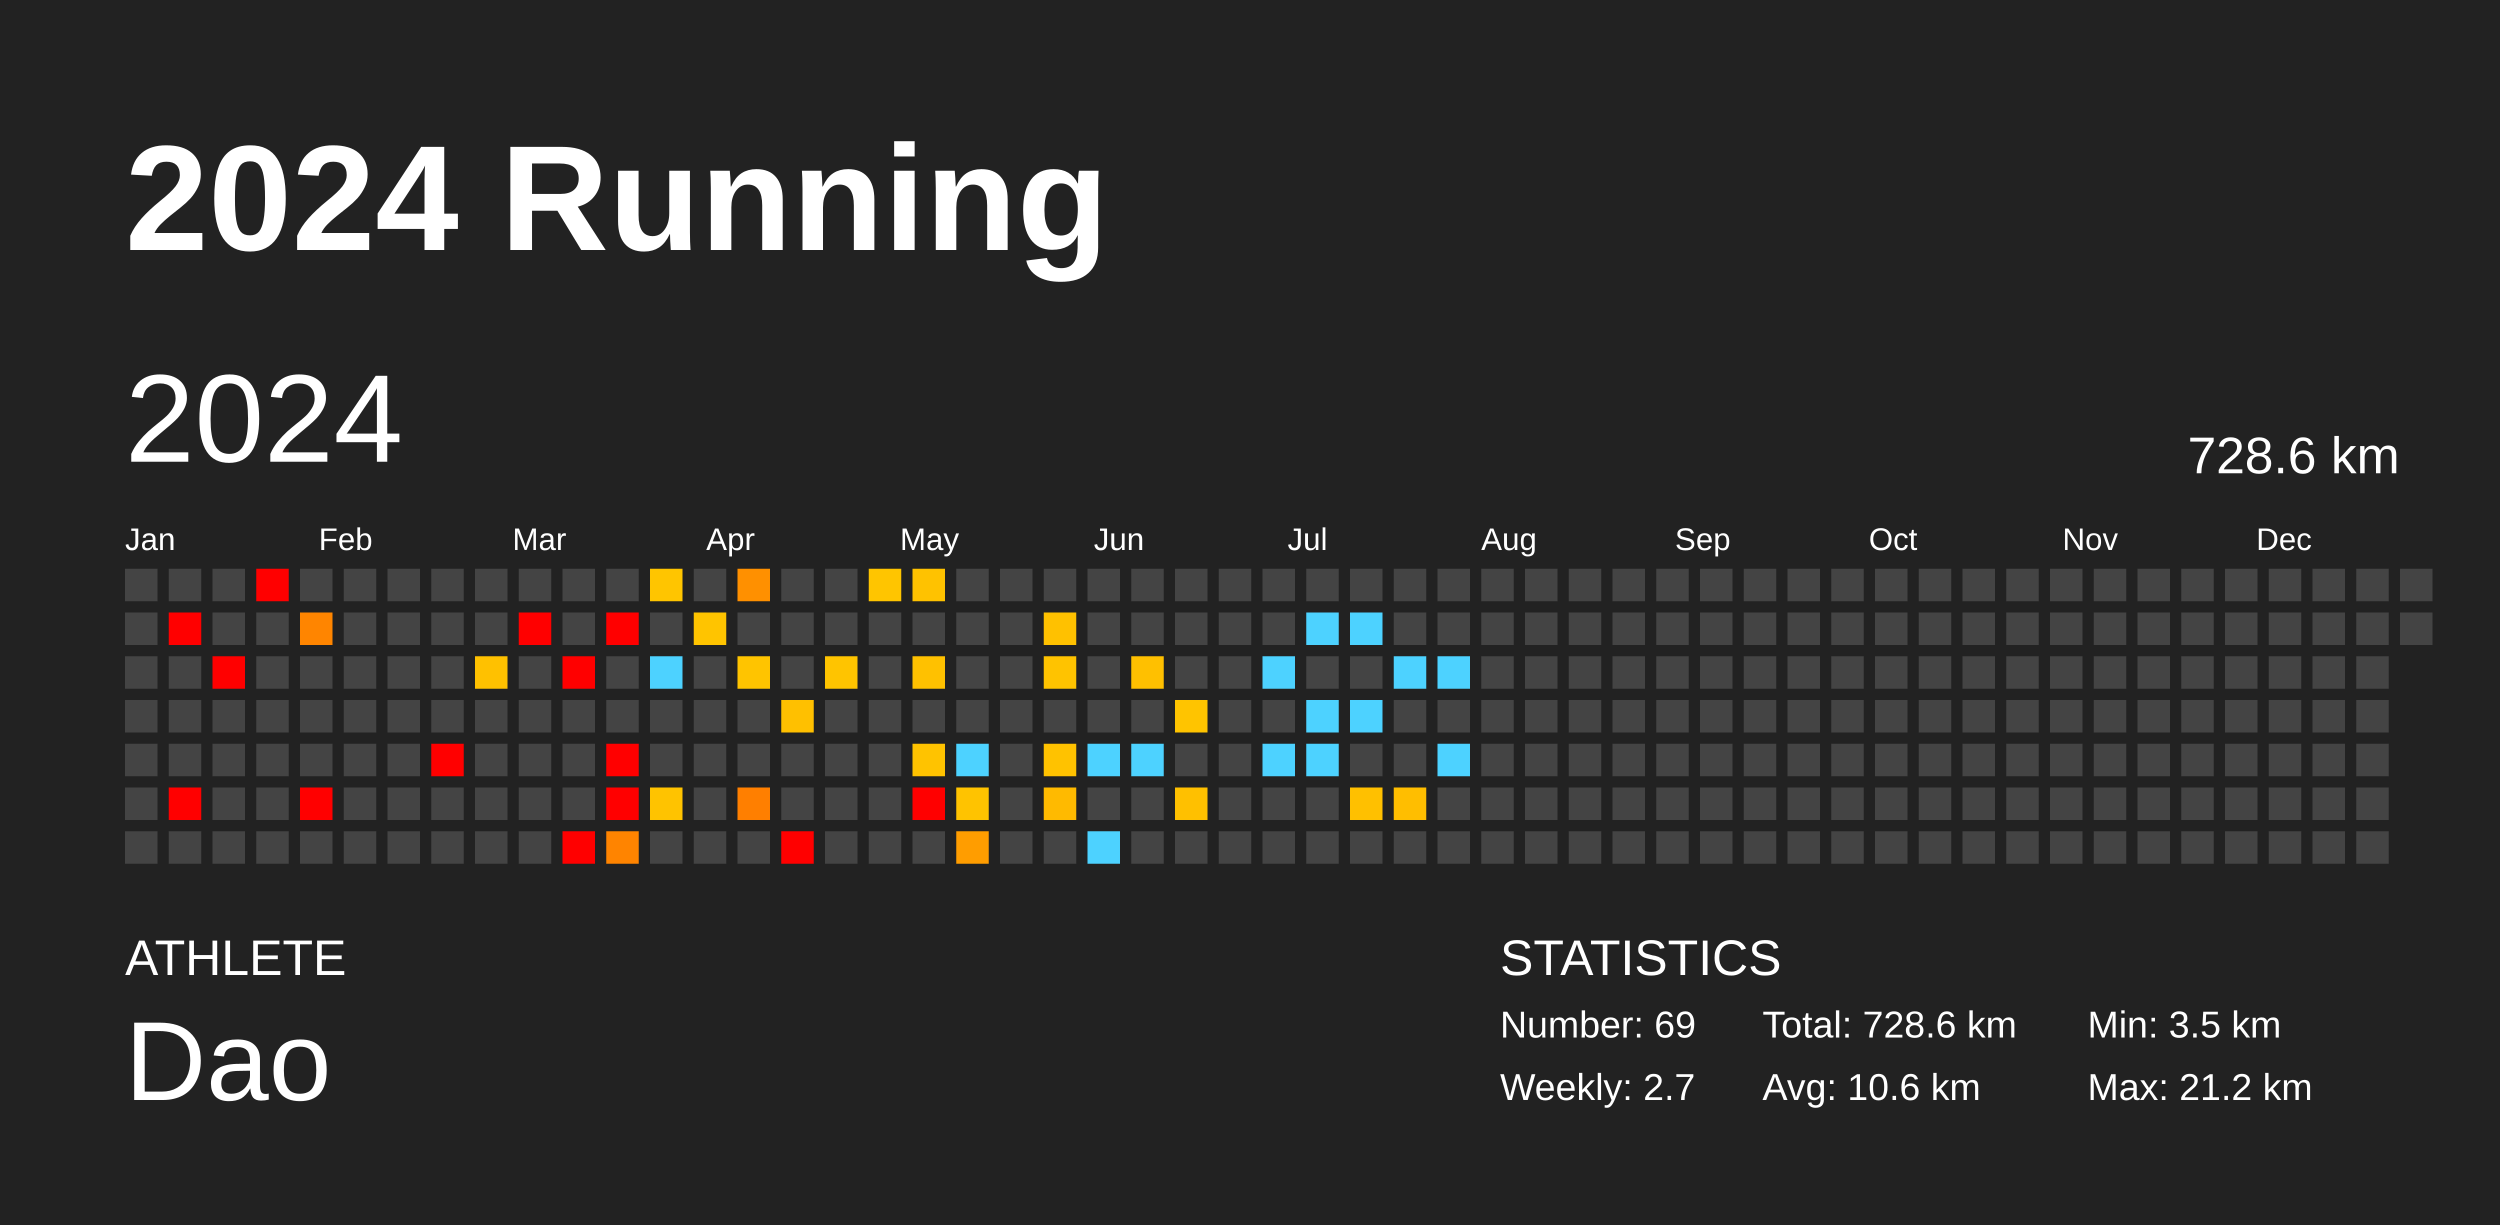
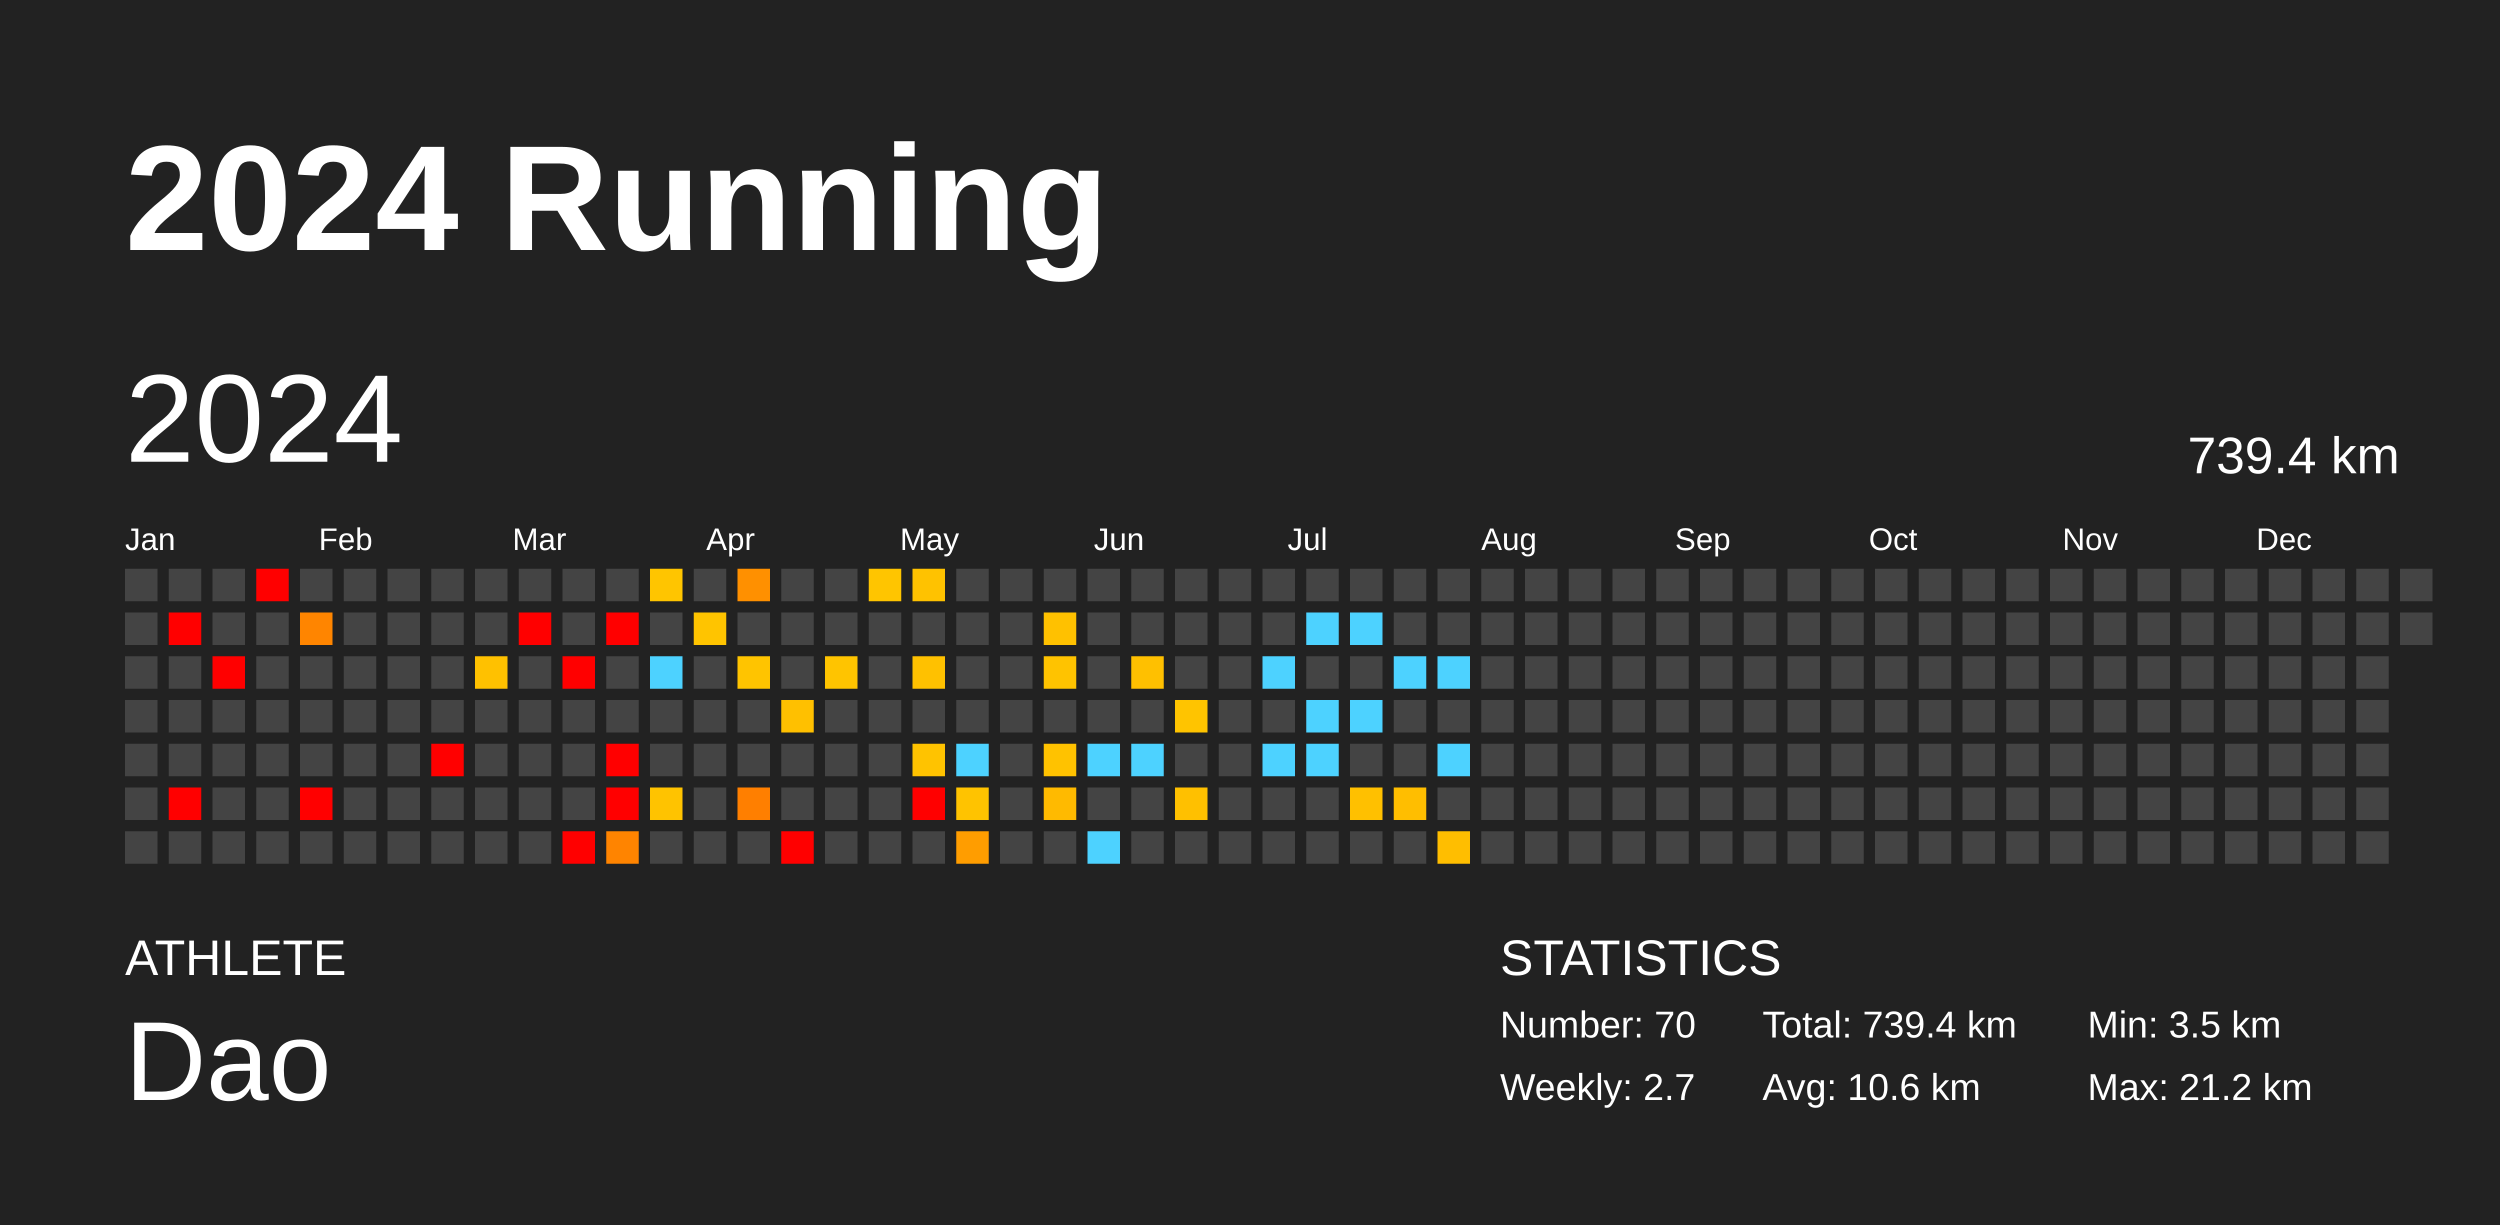
<svg xmlns="http://www.w3.org/2000/svg" baseProfile="full" height="98mm" version="1.1" viewBox="0,0,200,98" width="200mm">
  <defs />
  <rect fill="#222222" height="98" width="200" x="0" y="0" />
  <text fill="#FFFFFF" style="font-size:12px; font-family:Arial; font-weight:bold;" x="10" y="20">2024 Running</text>
  <text fill="#FFFFFF" style="font-size:4px; font-family:Arial" x="10" y="78">ATHLETE</text>
  <text fill="#FFFFFF" style="font-size:9px; font-family:Arial" x="10" y="88">Dao</text>
  <text fill="#FFFFFF" style="font-size:4px; font-family:Arial" x="120" y="78">STATISTICS</text>
-   <text fill="#FFFFFF" style="font-size:3px; font-family:Arial" x="120" y="83">Number: 69</text>
+   <text fill="#FFFFFF" style="font-size:3px; font-family:Arial" x="120" y="83">Number: 70</text>
  <text fill="#FFFFFF" style="font-size:3px; font-family:Arial" x="120" y="88">Weekly: 2.7</text>
-   <text fill="#FFFFFF" style="font-size:3px; font-family:Arial" x="141" y="83">Total: 728.6 km</text>
+   <text fill="#FFFFFF" style="font-size:3px; font-family:Arial" x="141" y="83">Total: 739.4 km</text>
  <text fill="#FFFFFF" style="font-size:3px; font-family:Arial" x="141" y="88">Avg: 10.6 km</text>
  <text fill="#FFFFFF" style="font-size:3px; font-family:Arial" x="167" y="83">Min: 3.5 km</text>
  <text fill="#FFFFFF" style="font-size:3px; font-family:Arial" x="167" y="88">Max: 21.2 km</text>
  <text dominant-baseline="hanging" fill="#FFFFFF" style="font-size:10.0px; font-family:Arial;" x="10" y="30">2024</text>
-   <text dominant-baseline="hanging" fill="#FFFFFF" style="font-size:4.125px; font-family:Arial;" x="175" y="35">728.6 km</text>
+   <text dominant-baseline="hanging" fill="#FFFFFF" style="font-size:4.125px; font-family:Arial;" x="175" y="35">739.4 km</text>
  <text fill="#FFFFFF" style="font-size:2.5px; font-family:Arial" x="10.0" y="44">Jan</text>
  <text fill="#FFFFFF" style="font-size:2.5px; font-family:Arial" x="25.5" y="44">Feb</text>
  <text fill="#FFFFFF" style="font-size:2.5px; font-family:Arial" x="41.0" y="44">Mar</text>
  <text fill="#FFFFFF" style="font-size:2.5px; font-family:Arial" x="56.5" y="44">Apr</text>
  <text fill="#FFFFFF" style="font-size:2.5px; font-family:Arial" x="72.0" y="44">May</text>
  <text fill="#FFFFFF" style="font-size:2.5px; font-family:Arial" x="87.5" y="44">Jun</text>
  <text fill="#FFFFFF" style="font-size:2.5px; font-family:Arial" x="103.0" y="44">Jul</text>
  <text fill="#FFFFFF" style="font-size:2.5px; font-family:Arial" x="118.5" y="44">Aug</text>
  <text fill="#FFFFFF" style="font-size:2.5px; font-family:Arial" x="134.0" y="44">Sep</text>
  <text fill="#FFFFFF" style="font-size:2.5px; font-family:Arial" x="149.5" y="44">Oct</text>
  <text fill="#FFFFFF" style="font-size:2.5px; font-family:Arial" x="165.0" y="44">Nov</text>
  <text fill="#FFFFFF" style="font-size:2.5px; font-family:Arial" x="180.5" y="44">Dec</text>
  <rect fill="#444444" height="2.6" width="2.6" x="10.0" y="45.5" />
  <rect fill="#444444" height="2.6" width="2.6" x="10.0" y="49.0" />
  <rect fill="#444444" height="2.6" width="2.6" x="10.0" y="52.5" />
  <rect fill="#444444" height="2.6" width="2.6" x="10.0" y="56.0" />
  <rect fill="#444444" height="2.6" width="2.6" x="10.0" y="59.5" />
  <rect fill="#444444" height="2.6" width="2.6" x="10.0" y="63.0" />
  <rect fill="#444444" height="2.6" width="2.6" x="10.0" y="66.5" />
  <rect fill="#444444" height="2.6" width="2.6" x="13.5" y="45.5" />
  <rect fill="red" height="2.6" width="2.6" x="13.5" y="49.0" />
  <rect fill="#444444" height="2.6" width="2.6" x="13.5" y="52.5" />
  <rect fill="#444444" height="2.6" width="2.6" x="13.5" y="56.0" />
  <rect fill="#444444" height="2.6" width="2.6" x="13.5" y="59.5" />
  <rect fill="red" height="2.6" width="2.6" x="13.5" y="63.0" />
  <rect fill="#444444" height="2.6" width="2.6" x="13.5" y="66.5" />
  <rect fill="#444444" height="2.6" width="2.6" x="17.0" y="45.5" />
  <rect fill="#444444" height="2.6" width="2.6" x="17.0" y="49.0" />
  <rect fill="red" height="2.6" width="2.6" x="17.0" y="52.5" />
  <rect fill="#444444" height="2.6" width="2.6" x="17.0" y="56.0" />
  <rect fill="#444444" height="2.6" width="2.6" x="17.0" y="59.5" />
  <rect fill="#444444" height="2.6" width="2.6" x="17.0" y="63.0" />
  <rect fill="#444444" height="2.6" width="2.6" x="17.0" y="66.5" />
  <rect fill="red" height="2.6" width="2.6" x="20.5" y="45.5" />
  <rect fill="#444444" height="2.6" width="2.6" x="20.5" y="49.0" />
  <rect fill="#444444" height="2.6" width="2.6" x="20.5" y="52.5" />
  <rect fill="#444444" height="2.6" width="2.6" x="20.5" y="56.0" />
  <rect fill="#444444" height="2.6" width="2.6" x="20.5" y="59.5" />
  <rect fill="#444444" height="2.6" width="2.6" x="20.5" y="63.0" />
  <rect fill="#444444" height="2.6" width="2.6" x="20.5" y="66.5" />
  <rect fill="#444444" height="2.6" width="2.6" x="24.0" y="45.5" />
  <rect fill="#ff8500" height="2.6" width="2.6" x="24.0" y="49.0" />
  <rect fill="#444444" height="2.6" width="2.6" x="24.0" y="52.5" />
  <rect fill="#444444" height="2.6" width="2.6" x="24.0" y="56.0" />
  <rect fill="#444444" height="2.6" width="2.6" x="24.0" y="59.5" />
  <rect fill="red" height="2.6" width="2.6" x="24.0" y="63.0" />
  <rect fill="#444444" height="2.6" width="2.6" x="24.0" y="66.5" />
  <rect fill="#444444" height="2.6" width="2.6" x="27.5" y="45.5" />
  <rect fill="#444444" height="2.6" width="2.6" x="27.5" y="49.0" />
  <rect fill="#444444" height="2.6" width="2.6" x="27.5" y="52.5" />
  <rect fill="#444444" height="2.6" width="2.6" x="27.5" y="56.0" />
  <rect fill="#444444" height="2.6" width="2.6" x="27.5" y="59.5" />
  <rect fill="#444444" height="2.6" width="2.6" x="27.5" y="63.0" />
  <rect fill="#444444" height="2.6" width="2.6" x="27.5" y="66.5" />
  <rect fill="#444444" height="2.6" width="2.6" x="31.0" y="45.5" />
  <rect fill="#444444" height="2.6" width="2.6" x="31.0" y="49.0" />
  <rect fill="#444444" height="2.6" width="2.6" x="31.0" y="52.5" />
  <rect fill="#444444" height="2.6" width="2.6" x="31.0" y="56.0" />
  <rect fill="#444444" height="2.6" width="2.6" x="31.0" y="59.5" />
  <rect fill="#444444" height="2.6" width="2.6" x="31.0" y="63.0" />
  <rect fill="#444444" height="2.6" width="2.6" x="31.0" y="66.5" />
  <rect fill="#444444" height="2.6" width="2.6" x="34.5" y="45.5" />
  <rect fill="#444444" height="2.6" width="2.6" x="34.5" y="49.0" />
  <rect fill="#444444" height="2.6" width="2.6" x="34.5" y="52.5" />
  <rect fill="#444444" height="2.6" width="2.6" x="34.5" y="56.0" />
  <rect fill="red" height="2.6" width="2.6" x="34.5" y="59.5" />
  <rect fill="#444444" height="2.6" width="2.6" x="34.5" y="63.0" />
  <rect fill="#444444" height="2.6" width="2.6" x="34.5" y="66.5" />
  <rect fill="#444444" height="2.6" width="2.6" x="38.0" y="45.5" />
  <rect fill="#444444" height="2.6" width="2.6" x="38.0" y="49.0" />
  <rect fill="#ffc100" height="2.6" width="2.6" x="38.0" y="52.5" />
  <rect fill="#444444" height="2.6" width="2.6" x="38.0" y="56.0" />
  <rect fill="#444444" height="2.6" width="2.6" x="38.0" y="59.5" />
  <rect fill="#444444" height="2.6" width="2.6" x="38.0" y="63.0" />
  <rect fill="#444444" height="2.6" width="2.6" x="38.0" y="66.5" />
  <rect fill="#444444" height="2.6" width="2.6" x="41.5" y="45.5" />
  <rect fill="red" height="2.6" width="2.6" x="41.5" y="49.0" />
  <rect fill="#444444" height="2.6" width="2.6" x="41.5" y="52.5" />
  <rect fill="#444444" height="2.6" width="2.6" x="41.5" y="56.0" />
  <rect fill="#444444" height="2.6" width="2.6" x="41.5" y="59.5" />
  <rect fill="#444444" height="2.6" width="2.6" x="41.5" y="63.0" />
  <rect fill="#444444" height="2.6" width="2.6" x="41.5" y="66.5" />
  <rect fill="#444444" height="2.6" width="2.6" x="45.0" y="45.5" />
  <rect fill="#444444" height="2.6" width="2.6" x="45.0" y="49.0" />
  <rect fill="red" height="2.6" width="2.6" x="45.0" y="52.5" />
  <rect fill="#444444" height="2.6" width="2.6" x="45.0" y="56.0" />
  <rect fill="#444444" height="2.6" width="2.6" x="45.0" y="59.5" />
  <rect fill="#444444" height="2.6" width="2.6" x="45.0" y="63.0" />
  <rect fill="red" height="2.6" width="2.6" x="45.0" y="66.5" />
  <rect fill="#444444" height="2.6" width="2.6" x="48.5" y="45.5" />
  <rect fill="red" height="2.6" width="2.6" x="48.5" y="49.0" />
  <rect fill="#444444" height="2.6" width="2.6" x="48.5" y="52.5" />
  <rect fill="#444444" height="2.6" width="2.6" x="48.5" y="56.0" />
  <rect fill="red" height="2.6" width="2.6" x="48.5" y="59.5" />
  <rect fill="red" height="2.6" width="2.6" x="48.5" y="63.0" />
  <rect fill="#ff8400" height="2.6" width="2.6" x="48.5" y="66.5" />
  <rect fill="#ffc500" height="2.6" width="2.6" x="52.0" y="45.5" />
  <rect fill="#444444" height="2.6" width="2.6" x="52.0" y="49.0" />
  <rect fill="#4dd2ff" height="2.6" width="2.6" x="52.0" y="52.5" />
  <rect fill="#444444" height="2.6" width="2.6" x="52.0" y="56.0" />
  <rect fill="#444444" height="2.6" width="2.6" x="52.0" y="59.5" />
  <rect fill="#ffc300" height="2.6" width="2.6" x="52.0" y="63.0" />
  <rect fill="#444444" height="2.6" width="2.6" x="52.0" y="66.5" />
  <rect fill="#444444" height="2.6" width="2.6" x="55.5" y="45.5" />
  <rect fill="#ffc400" height="2.6" width="2.6" x="55.5" y="49.0" />
  <rect fill="#444444" height="2.6" width="2.6" x="55.5" y="52.5" />
  <rect fill="#444444" height="2.6" width="2.6" x="55.5" y="56.0" />
  <rect fill="#444444" height="2.6" width="2.6" x="55.5" y="59.5" />
  <rect fill="#444444" height="2.6" width="2.6" x="55.5" y="63.0" />
  <rect fill="#444444" height="2.6" width="2.6" x="55.5" y="66.5" />
  <rect fill="#ff9000" height="2.6" width="2.6" x="59.0" y="45.5" />
  <rect fill="#444444" height="2.6" width="2.6" x="59.0" y="49.0" />
  <rect fill="#ffc400" height="2.6" width="2.6" x="59.0" y="52.5" />
  <rect fill="#444444" height="2.6" width="2.6" x="59.0" y="56.0" />
  <rect fill="#444444" height="2.6" width="2.6" x="59.0" y="59.5" />
  <rect fill="#ff7f00" height="2.6" width="2.6" x="59.0" y="63.0" />
  <rect fill="#444444" height="2.6" width="2.6" x="59.0" y="66.5" />
  <rect fill="#444444" height="2.6" width="2.6" x="62.5" y="45.5" />
  <rect fill="#444444" height="2.6" width="2.6" x="62.5" y="49.0" />
  <rect fill="#444444" height="2.6" width="2.6" x="62.5" y="52.5" />
  <rect fill="#ffc000" height="2.6" width="2.6" x="62.5" y="56.0" />
  <rect fill="#444444" height="2.6" width="2.6" x="62.5" y="59.5" />
  <rect fill="#444444" height="2.6" width="2.6" x="62.5" y="63.0" />
  <rect fill="red" height="2.6" width="2.6" x="62.5" y="66.5" />
  <rect fill="#444444" height="2.6" width="2.6" x="66.0" y="45.5" />
  <rect fill="#444444" height="2.6" width="2.6" x="66.0" y="49.0" />
  <rect fill="#ffc400" height="2.6" width="2.6" x="66.0" y="52.5" />
  <rect fill="#444444" height="2.6" width="2.6" x="66.0" y="56.0" />
  <rect fill="#444444" height="2.6" width="2.6" x="66.0" y="59.5" />
  <rect fill="#444444" height="2.6" width="2.6" x="66.0" y="63.0" />
  <rect fill="#444444" height="2.6" width="2.6" x="66.0" y="66.5" />
  <rect fill="#ffc500" height="2.6" width="2.6" x="69.5" y="45.5" />
  <rect fill="#444444" height="2.6" width="2.6" x="69.5" y="49.0" />
  <rect fill="#444444" height="2.6" width="2.6" x="69.5" y="52.5" />
  <rect fill="#444444" height="2.6" width="2.6" x="69.5" y="56.0" />
  <rect fill="#444444" height="2.6" width="2.6" x="69.5" y="59.5" />
  <rect fill="#444444" height="2.6" width="2.6" x="69.5" y="63.0" />
  <rect fill="#444444" height="2.6" width="2.6" x="69.5" y="66.5" />
  <rect fill="#ffc200" height="2.6" width="2.6" x="73.0" y="45.5" />
  <rect fill="#444444" height="2.6" width="2.6" x="73.0" y="49.0" />
  <rect fill="#ffc100" height="2.6" width="2.6" x="73.0" y="52.5" />
  <rect fill="#444444" height="2.6" width="2.6" x="73.0" y="56.0" />
  <rect fill="#ffc300" height="2.6" width="2.6" x="73.0" y="59.5" />
  <rect fill="red" height="2.6" width="2.6" x="73.0" y="63.0" />
  <rect fill="#444444" height="2.6" width="2.6" x="73.0" y="66.5" />
  <rect fill="#444444" height="2.6" width="2.6" x="76.5" y="45.5" />
  <rect fill="#444444" height="2.6" width="2.6" x="76.5" y="49.0" />
  <rect fill="#444444" height="2.6" width="2.6" x="76.5" y="52.5" />
  <rect fill="#444444" height="2.6" width="2.6" x="76.5" y="56.0" />
  <rect fill="#4dd2ff" height="2.6" width="2.6" x="76.5" y="59.5" />
  <rect fill="#ffc300" height="2.6" width="2.6" x="76.5" y="63.0" />
  <rect fill="#ff9d00" height="2.6" width="2.6" x="76.5" y="66.5" />
  <rect fill="#444444" height="2.6" width="2.6" x="80.0" y="45.5" />
  <rect fill="#444444" height="2.6" width="2.6" x="80.0" y="49.0" />
  <rect fill="#444444" height="2.6" width="2.6" x="80.0" y="52.5" />
  <rect fill="#444444" height="2.6" width="2.6" x="80.0" y="56.0" />
  <rect fill="#444444" height="2.6" width="2.6" x="80.0" y="59.5" />
  <rect fill="#444444" height="2.6" width="2.6" x="80.0" y="63.0" />
  <rect fill="#444444" height="2.6" width="2.6" x="80.0" y="66.5" />
  <rect fill="#444444" height="2.6" width="2.6" x="83.5" y="45.5" />
  <rect fill="#ffc100" height="2.6" width="2.6" x="83.5" y="49.0" />
  <rect fill="#ffc300" height="2.6" width="2.6" x="83.5" y="52.5" />
  <rect fill="#444444" height="2.6" width="2.6" x="83.5" y="56.0" />
  <rect fill="#ffc200" height="2.6" width="2.6" x="83.5" y="59.5" />
  <rect fill="#ffba00" height="2.6" width="2.6" x="83.5" y="63.0" />
  <rect fill="#444444" height="2.6" width="2.6" x="83.5" y="66.5" />
  <rect fill="#444444" height="2.6" width="2.6" x="87.0" y="45.5" />
  <rect fill="#444444" height="2.6" width="2.6" x="87.0" y="49.0" />
  <rect fill="#444444" height="2.6" width="2.6" x="87.0" y="52.5" />
  <rect fill="#444444" height="2.6" width="2.6" x="87.0" y="56.0" />
  <rect fill="#4dd2ff" height="2.6" width="2.6" x="87.0" y="59.5" />
  <rect fill="#444444" height="2.6" width="2.6" x="87.0" y="63.0" />
  <rect fill="#4dd2ff" height="2.6" width="2.6" x="87.0" y="66.5" />
  <rect fill="#444444" height="2.6" width="2.6" x="90.5" y="45.5" />
  <rect fill="#444444" height="2.6" width="2.6" x="90.5" y="49.0" />
  <rect fill="#ffc000" height="2.6" width="2.6" x="90.5" y="52.5" />
  <rect fill="#444444" height="2.6" width="2.6" x="90.5" y="56.0" />
  <rect fill="#4dd2ff" height="2.6" width="2.6" x="90.5" y="59.5" />
  <rect fill="#444444" height="2.6" width="2.6" x="90.5" y="63.0" />
  <rect fill="#444444" height="2.6" width="2.6" x="90.5" y="66.5" />
  <rect fill="#444444" height="2.6" width="2.6" x="94.0" y="45.5" />
  <rect fill="#444444" height="2.6" width="2.6" x="94.0" y="49.0" />
  <rect fill="#444444" height="2.6" width="2.6" x="94.0" y="52.5" />
  <rect fill="#ffc400" height="2.6" width="2.6" x="94.0" y="56.0" />
  <rect fill="#444444" height="2.6" width="2.6" x="94.0" y="59.5" />
  <rect fill="#ffc000" height="2.6" width="2.6" x="94.0" y="63.0" />
  <rect fill="#444444" height="2.6" width="2.6" x="94.0" y="66.5" />
  <rect fill="#444444" height="2.6" width="2.6" x="97.5" y="45.5" />
  <rect fill="#444444" height="2.6" width="2.6" x="97.5" y="49.0" />
  <rect fill="#444444" height="2.6" width="2.6" x="97.5" y="52.5" />
  <rect fill="#444444" height="2.6" width="2.6" x="97.5" y="56.0" />
  <rect fill="#444444" height="2.6" width="2.6" x="97.5" y="59.5" />
  <rect fill="#444444" height="2.6" width="2.6" x="97.5" y="63.0" />
  <rect fill="#444444" height="2.6" width="2.6" x="97.5" y="66.5" />
  <rect fill="#444444" height="2.6" width="2.6" x="101.0" y="45.5" />
  <rect fill="#444444" height="2.6" width="2.6" x="101.0" y="49.0" />
  <rect fill="#4dd2ff" height="2.6" width="2.6" x="101.0" y="52.5" />
  <rect fill="#444444" height="2.6" width="2.6" x="101.0" y="56.0" />
  <rect fill="#4dd2ff" height="2.6" width="2.6" x="101.0" y="59.5" />
  <rect fill="#444444" height="2.6" width="2.6" x="101.0" y="63.0" />
  <rect fill="#444444" height="2.6" width="2.6" x="101.0" y="66.5" />
  <rect fill="#444444" height="2.6" width="2.6" x="104.5" y="45.5" />
  <rect fill="#4dd2ff" height="2.6" width="2.6" x="104.5" y="49.0" />
  <rect fill="#444444" height="2.6" width="2.6" x="104.5" y="52.5" />
  <rect fill="#4dd2ff" height="2.6" width="2.6" x="104.5" y="56.0" />
  <rect fill="#4dd2ff" height="2.6" width="2.6" x="104.5" y="59.5" />
  <rect fill="#444444" height="2.6" width="2.6" x="104.5" y="63.0" />
  <rect fill="#444444" height="2.6" width="2.6" x="104.5" y="66.5" />
  <rect fill="#444444" height="2.6" width="2.6" x="108.0" y="45.5" />
  <rect fill="#4dd2ff" height="2.6" width="2.6" x="108.0" y="49.0" />
  <rect fill="#444444" height="2.6" width="2.6" x="108.0" y="52.5" />
  <rect fill="#4dd2ff" height="2.6" width="2.6" x="108.0" y="56.0" />
  <rect fill="#444444" height="2.6" width="2.6" x="108.0" y="59.5" />
  <rect fill="#ffc000" height="2.6" width="2.6" x="108.0" y="63.0" />
  <rect fill="#444444" height="2.6" width="2.6" x="108.0" y="66.5" />
  <rect fill="#444444" height="2.6" width="2.6" x="111.5" y="45.5" />
  <rect fill="#444444" height="2.6" width="2.6" x="111.5" y="49.0" />
  <rect fill="#4dd2ff" height="2.6" width="2.6" x="111.5" y="52.5" />
  <rect fill="#444444" height="2.6" width="2.6" x="111.5" y="56.0" />
  <rect fill="#444444" height="2.6" width="2.6" x="111.5" y="59.5" />
  <rect fill="#ffbe00" height="2.6" width="2.6" x="111.5" y="63.0" />
  <rect fill="#444444" height="2.6" width="2.6" x="111.5" y="66.5" />
  <rect fill="#444444" height="2.6" width="2.6" x="115.0" y="45.5" />
  <rect fill="#444444" height="2.6" width="2.6" x="115.0" y="49.0" />
  <rect fill="#4dd2ff" height="2.6" width="2.6" x="115.0" y="52.5" />
  <rect fill="#444444" height="2.6" width="2.6" x="115.0" y="56.0" />
  <rect fill="#4dd2ff" height="2.6" width="2.6" x="115.0" y="59.5" />
  <rect fill="#444444" height="2.6" width="2.6" x="115.0" y="63.0" />
-   <rect fill="#444444" height="2.6" width="2.6" x="115.0" y="66.5" />
+   <rect fill="#ffbe00" height="2.6" width="2.6" x="115.0" y="66.5" />
  <rect fill="#444444" height="2.6" width="2.6" x="118.5" y="45.5" />
  <rect fill="#444444" height="2.6" width="2.6" x="118.5" y="49.0" />
  <rect fill="#444444" height="2.6" width="2.6" x="118.5" y="52.5" />
  <rect fill="#444444" height="2.6" width="2.6" x="118.5" y="56.0" />
  <rect fill="#444444" height="2.6" width="2.6" x="118.5" y="59.5" />
  <rect fill="#444444" height="2.6" width="2.6" x="118.5" y="63.0" />
  <rect fill="#444444" height="2.6" width="2.6" x="118.5" y="66.5" />
  <rect fill="#444444" height="2.6" width="2.6" x="122.0" y="45.5" />
  <rect fill="#444444" height="2.6" width="2.6" x="122.0" y="49.0" />
  <rect fill="#444444" height="2.6" width="2.6" x="122.0" y="52.5" />
  <rect fill="#444444" height="2.6" width="2.6" x="122.0" y="56.0" />
  <rect fill="#444444" height="2.6" width="2.6" x="122.0" y="59.5" />
  <rect fill="#444444" height="2.6" width="2.6" x="122.0" y="63.0" />
  <rect fill="#444444" height="2.6" width="2.6" x="122.0" y="66.5" />
  <rect fill="#444444" height="2.6" width="2.6" x="125.5" y="45.5" />
  <rect fill="#444444" height="2.6" width="2.6" x="125.5" y="49.0" />
  <rect fill="#444444" height="2.6" width="2.6" x="125.5" y="52.5" />
  <rect fill="#444444" height="2.6" width="2.6" x="125.5" y="56.0" />
  <rect fill="#444444" height="2.6" width="2.6" x="125.5" y="59.5" />
  <rect fill="#444444" height="2.6" width="2.6" x="125.5" y="63.0" />
  <rect fill="#444444" height="2.6" width="2.6" x="125.5" y="66.5" />
  <rect fill="#444444" height="2.6" width="2.6" x="129.0" y="45.5" />
  <rect fill="#444444" height="2.6" width="2.6" x="129.0" y="49.0" />
  <rect fill="#444444" height="2.6" width="2.6" x="129.0" y="52.5" />
  <rect fill="#444444" height="2.6" width="2.6" x="129.0" y="56.0" />
  <rect fill="#444444" height="2.6" width="2.6" x="129.0" y="59.5" />
  <rect fill="#444444" height="2.6" width="2.6" x="129.0" y="63.0" />
  <rect fill="#444444" height="2.6" width="2.6" x="129.0" y="66.5" />
  <rect fill="#444444" height="2.6" width="2.6" x="132.5" y="45.5" />
  <rect fill="#444444" height="2.6" width="2.6" x="132.5" y="49.0" />
  <rect fill="#444444" height="2.6" width="2.6" x="132.5" y="52.5" />
  <rect fill="#444444" height="2.6" width="2.6" x="132.5" y="56.0" />
  <rect fill="#444444" height="2.6" width="2.6" x="132.5" y="59.5" />
  <rect fill="#444444" height="2.6" width="2.6" x="132.5" y="63.0" />
  <rect fill="#444444" height="2.6" width="2.6" x="132.5" y="66.5" />
  <rect fill="#444444" height="2.6" width="2.6" x="136.0" y="45.5" />
  <rect fill="#444444" height="2.6" width="2.6" x="136.0" y="49.0" />
  <rect fill="#444444" height="2.6" width="2.6" x="136.0" y="52.5" />
  <rect fill="#444444" height="2.6" width="2.6" x="136.0" y="56.0" />
  <rect fill="#444444" height="2.6" width="2.6" x="136.0" y="59.5" />
  <rect fill="#444444" height="2.6" width="2.6" x="136.0" y="63.0" />
  <rect fill="#444444" height="2.6" width="2.6" x="136.0" y="66.5" />
  <rect fill="#444444" height="2.6" width="2.6" x="139.5" y="45.5" />
  <rect fill="#444444" height="2.6" width="2.6" x="139.5" y="49.0" />
  <rect fill="#444444" height="2.6" width="2.6" x="139.5" y="52.5" />
  <rect fill="#444444" height="2.6" width="2.6" x="139.5" y="56.0" />
  <rect fill="#444444" height="2.6" width="2.6" x="139.5" y="59.5" />
  <rect fill="#444444" height="2.6" width="2.6" x="139.5" y="63.0" />
  <rect fill="#444444" height="2.6" width="2.6" x="139.5" y="66.5" />
  <rect fill="#444444" height="2.6" width="2.6" x="143.0" y="45.5" />
  <rect fill="#444444" height="2.6" width="2.6" x="143.0" y="49.0" />
  <rect fill="#444444" height="2.6" width="2.6" x="143.0" y="52.5" />
  <rect fill="#444444" height="2.6" width="2.6" x="143.0" y="56.0" />
  <rect fill="#444444" height="2.6" width="2.6" x="143.0" y="59.5" />
  <rect fill="#444444" height="2.6" width="2.6" x="143.0" y="63.0" />
  <rect fill="#444444" height="2.6" width="2.6" x="143.0" y="66.5" />
  <rect fill="#444444" height="2.6" width="2.6" x="146.5" y="45.5" />
  <rect fill="#444444" height="2.6" width="2.6" x="146.5" y="49.0" />
  <rect fill="#444444" height="2.6" width="2.6" x="146.5" y="52.5" />
  <rect fill="#444444" height="2.6" width="2.6" x="146.5" y="56.0" />
  <rect fill="#444444" height="2.6" width="2.6" x="146.5" y="59.5" />
  <rect fill="#444444" height="2.6" width="2.6" x="146.5" y="63.0" />
  <rect fill="#444444" height="2.6" width="2.6" x="146.5" y="66.5" />
  <rect fill="#444444" height="2.6" width="2.6" x="150.0" y="45.5" />
  <rect fill="#444444" height="2.6" width="2.6" x="150.0" y="49.0" />
  <rect fill="#444444" height="2.6" width="2.6" x="150.0" y="52.5" />
  <rect fill="#444444" height="2.6" width="2.6" x="150.0" y="56.0" />
  <rect fill="#444444" height="2.6" width="2.6" x="150.0" y="59.5" />
  <rect fill="#444444" height="2.6" width="2.6" x="150.0" y="63.0" />
  <rect fill="#444444" height="2.6" width="2.6" x="150.0" y="66.5" />
  <rect fill="#444444" height="2.6" width="2.6" x="153.5" y="45.5" />
  <rect fill="#444444" height="2.6" width="2.6" x="153.5" y="49.0" />
  <rect fill="#444444" height="2.6" width="2.6" x="153.5" y="52.5" />
  <rect fill="#444444" height="2.6" width="2.6" x="153.5" y="56.0" />
  <rect fill="#444444" height="2.6" width="2.6" x="153.5" y="59.5" />
  <rect fill="#444444" height="2.6" width="2.6" x="153.5" y="63.0" />
  <rect fill="#444444" height="2.6" width="2.6" x="153.5" y="66.5" />
  <rect fill="#444444" height="2.6" width="2.6" x="157.0" y="45.5" />
  <rect fill="#444444" height="2.6" width="2.6" x="157.0" y="49.0" />
  <rect fill="#444444" height="2.6" width="2.6" x="157.0" y="52.5" />
  <rect fill="#444444" height="2.6" width="2.6" x="157.0" y="56.0" />
  <rect fill="#444444" height="2.6" width="2.6" x="157.0" y="59.5" />
  <rect fill="#444444" height="2.6" width="2.6" x="157.0" y="63.0" />
  <rect fill="#444444" height="2.6" width="2.6" x="157.0" y="66.5" />
  <rect fill="#444444" height="2.6" width="2.6" x="160.5" y="45.5" />
  <rect fill="#444444" height="2.6" width="2.6" x="160.5" y="49.0" />
  <rect fill="#444444" height="2.6" width="2.6" x="160.5" y="52.5" />
  <rect fill="#444444" height="2.6" width="2.6" x="160.5" y="56.0" />
  <rect fill="#444444" height="2.6" width="2.6" x="160.5" y="59.5" />
  <rect fill="#444444" height="2.6" width="2.6" x="160.5" y="63.0" />
  <rect fill="#444444" height="2.6" width="2.6" x="160.5" y="66.5" />
  <rect fill="#444444" height="2.6" width="2.6" x="164.0" y="45.5" />
  <rect fill="#444444" height="2.6" width="2.6" x="164.0" y="49.0" />
  <rect fill="#444444" height="2.6" width="2.6" x="164.0" y="52.5" />
  <rect fill="#444444" height="2.6" width="2.6" x="164.0" y="56.0" />
  <rect fill="#444444" height="2.6" width="2.6" x="164.0" y="59.5" />
  <rect fill="#444444" height="2.6" width="2.6" x="164.0" y="63.0" />
  <rect fill="#444444" height="2.6" width="2.6" x="164.0" y="66.5" />
  <rect fill="#444444" height="2.6" width="2.6" x="167.5" y="45.5" />
  <rect fill="#444444" height="2.6" width="2.6" x="167.5" y="49.0" />
  <rect fill="#444444" height="2.6" width="2.6" x="167.5" y="52.5" />
  <rect fill="#444444" height="2.6" width="2.6" x="167.5" y="56.0" />
  <rect fill="#444444" height="2.6" width="2.6" x="167.5" y="59.5" />
  <rect fill="#444444" height="2.6" width="2.6" x="167.5" y="63.0" />
  <rect fill="#444444" height="2.6" width="2.6" x="167.5" y="66.5" />
  <rect fill="#444444" height="2.6" width="2.6" x="171.0" y="45.5" />
  <rect fill="#444444" height="2.6" width="2.6" x="171.0" y="49.0" />
  <rect fill="#444444" height="2.6" width="2.6" x="171.0" y="52.5" />
  <rect fill="#444444" height="2.6" width="2.6" x="171.0" y="56.0" />
  <rect fill="#444444" height="2.6" width="2.6" x="171.0" y="59.5" />
  <rect fill="#444444" height="2.6" width="2.6" x="171.0" y="63.0" />
  <rect fill="#444444" height="2.6" width="2.6" x="171.0" y="66.5" />
  <rect fill="#444444" height="2.6" width="2.6" x="174.5" y="45.5" />
  <rect fill="#444444" height="2.6" width="2.6" x="174.5" y="49.0" />
  <rect fill="#444444" height="2.6" width="2.6" x="174.5" y="52.5" />
  <rect fill="#444444" height="2.6" width="2.6" x="174.5" y="56.0" />
  <rect fill="#444444" height="2.6" width="2.6" x="174.5" y="59.5" />
  <rect fill="#444444" height="2.6" width="2.6" x="174.5" y="63.0" />
  <rect fill="#444444" height="2.6" width="2.6" x="174.5" y="66.5" />
  <rect fill="#444444" height="2.6" width="2.6" x="178.0" y="45.5" />
  <rect fill="#444444" height="2.6" width="2.6" x="178.0" y="49.0" />
  <rect fill="#444444" height="2.6" width="2.6" x="178.0" y="52.5" />
  <rect fill="#444444" height="2.6" width="2.6" x="178.0" y="56.0" />
  <rect fill="#444444" height="2.6" width="2.6" x="178.0" y="59.5" />
  <rect fill="#444444" height="2.6" width="2.6" x="178.0" y="63.0" />
  <rect fill="#444444" height="2.6" width="2.6" x="178.0" y="66.5" />
  <rect fill="#444444" height="2.6" width="2.6" x="181.5" y="45.5" />
  <rect fill="#444444" height="2.6" width="2.6" x="181.5" y="49.0" />
  <rect fill="#444444" height="2.6" width="2.6" x="181.5" y="52.5" />
  <rect fill="#444444" height="2.6" width="2.6" x="181.5" y="56.0" />
  <rect fill="#444444" height="2.6" width="2.6" x="181.5" y="59.5" />
  <rect fill="#444444" height="2.6" width="2.6" x="181.5" y="63.0" />
  <rect fill="#444444" height="2.6" width="2.6" x="181.5" y="66.5" />
  <rect fill="#444444" height="2.6" width="2.6" x="185.0" y="45.5" />
  <rect fill="#444444" height="2.6" width="2.6" x="185.0" y="49.0" />
  <rect fill="#444444" height="2.6" width="2.6" x="185.0" y="52.5" />
  <rect fill="#444444" height="2.6" width="2.6" x="185.0" y="56.0" />
  <rect fill="#444444" height="2.6" width="2.6" x="185.0" y="59.5" />
  <rect fill="#444444" height="2.6" width="2.6" x="185.0" y="63.0" />
  <rect fill="#444444" height="2.6" width="2.6" x="185.0" y="66.5" />
  <rect fill="#444444" height="2.6" width="2.6" x="188.5" y="45.5" />
  <rect fill="#444444" height="2.6" width="2.6" x="188.5" y="49.0" />
  <rect fill="#444444" height="2.6" width="2.6" x="188.5" y="52.5" />
  <rect fill="#444444" height="2.6" width="2.6" x="188.5" y="56.0" />
  <rect fill="#444444" height="2.6" width="2.6" x="188.5" y="59.5" />
  <rect fill="#444444" height="2.6" width="2.6" x="188.5" y="63.0" />
  <rect fill="#444444" height="2.6" width="2.6" x="188.5" y="66.5" />
  <rect fill="#444444" height="2.6" width="2.6" x="192.0" y="45.5" />
  <rect fill="#444444" height="2.6" width="2.6" x="192.0" y="49.0" />
</svg>
